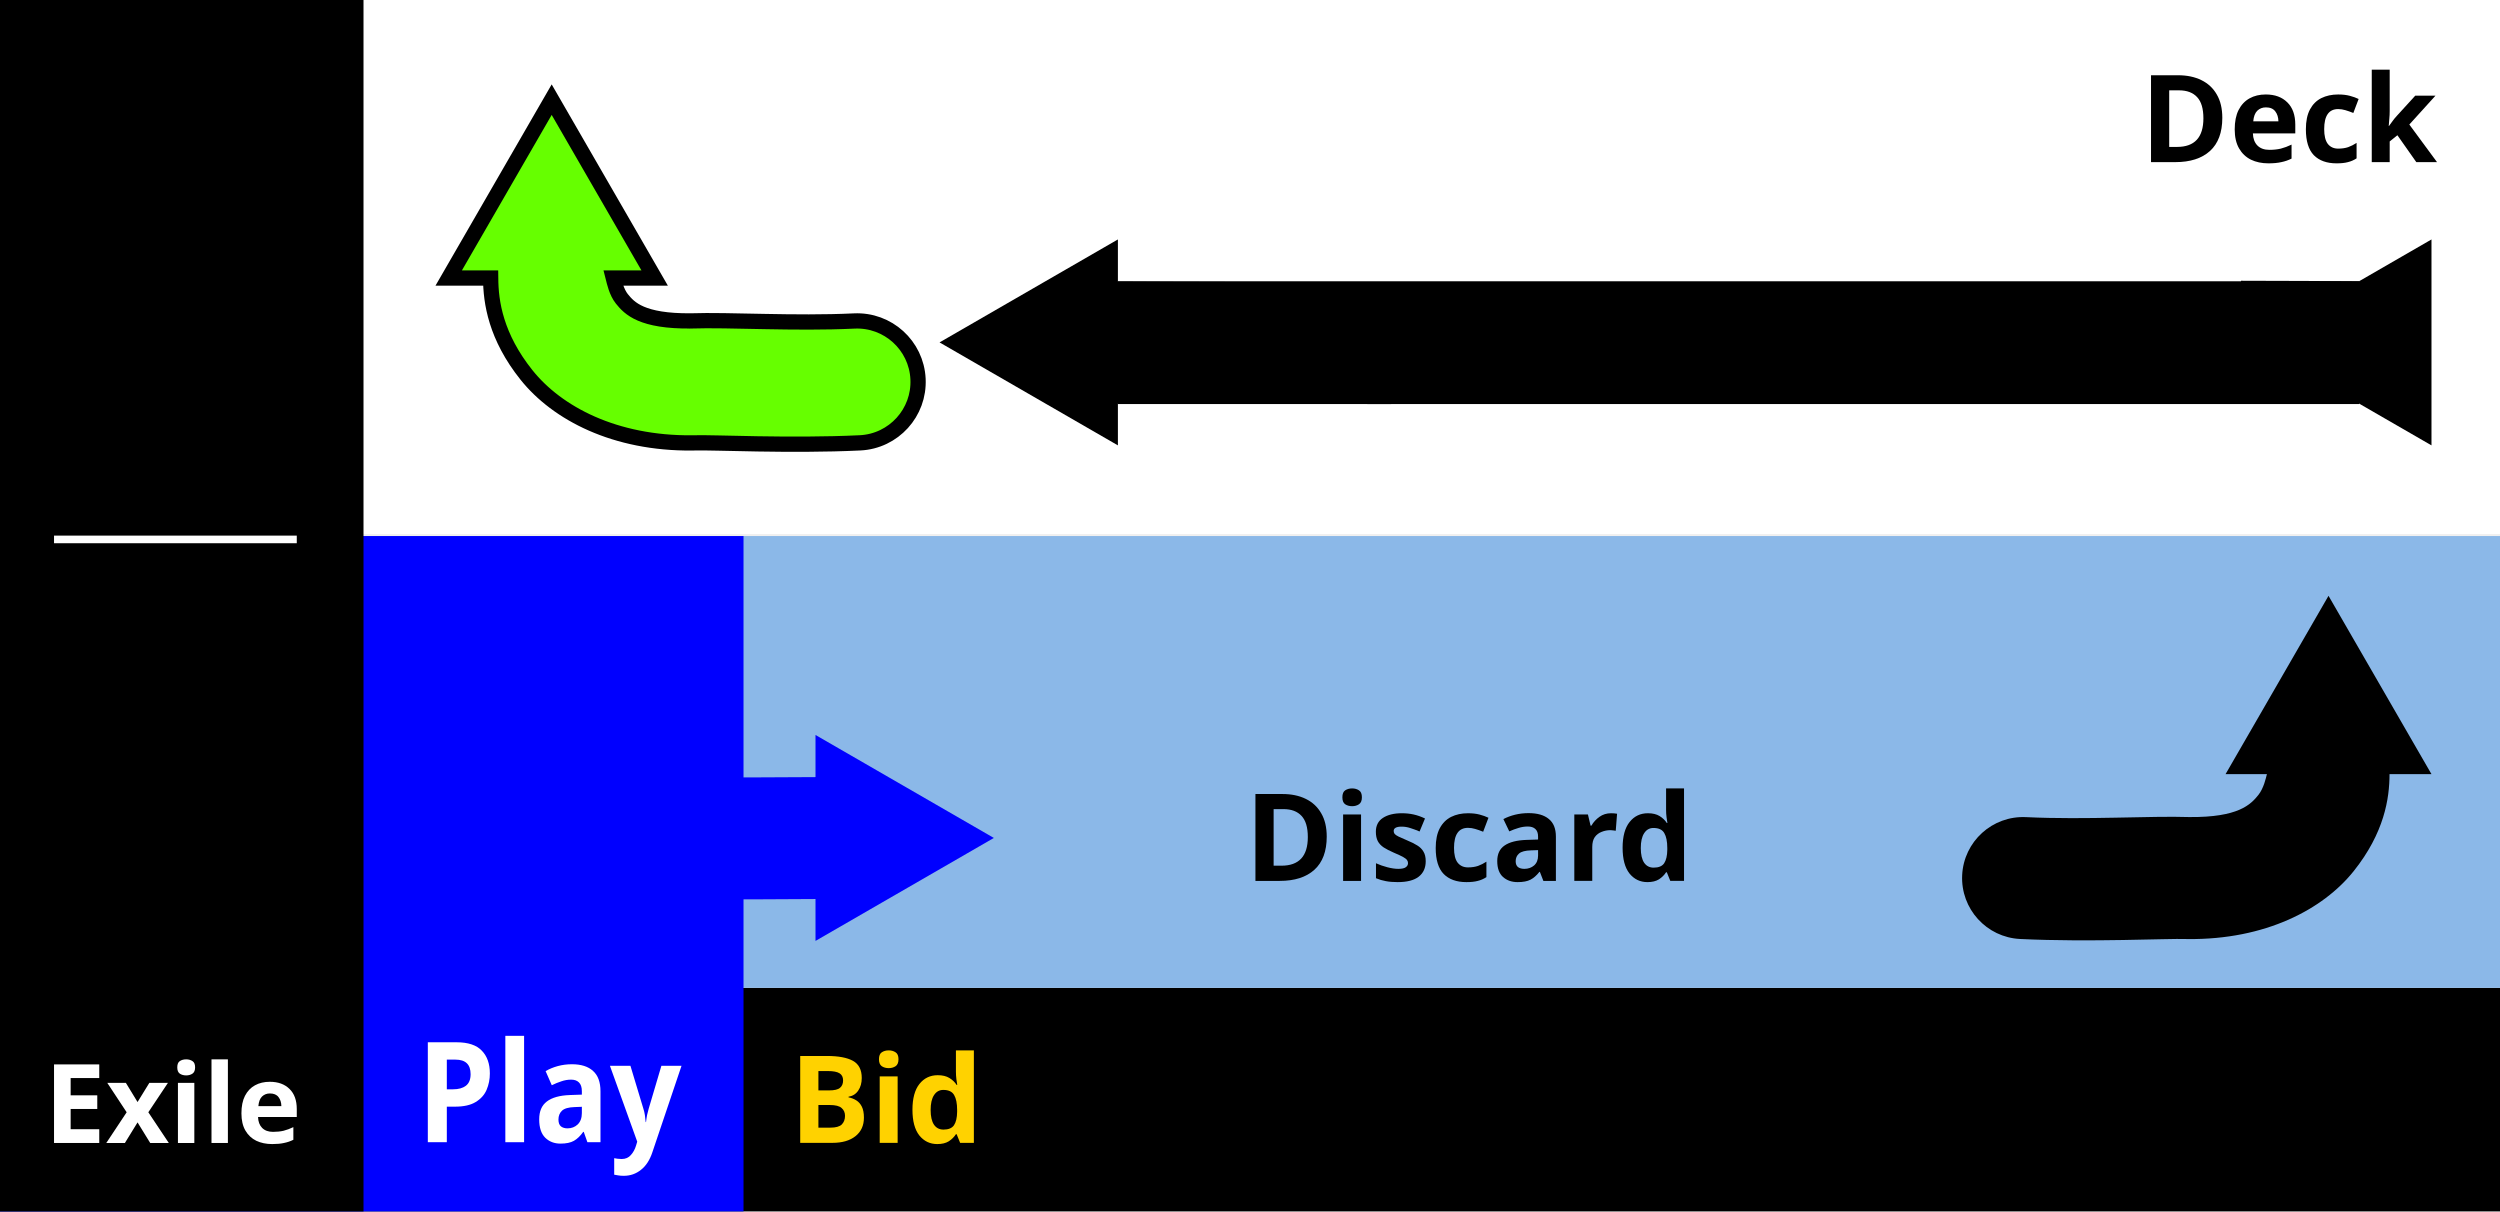
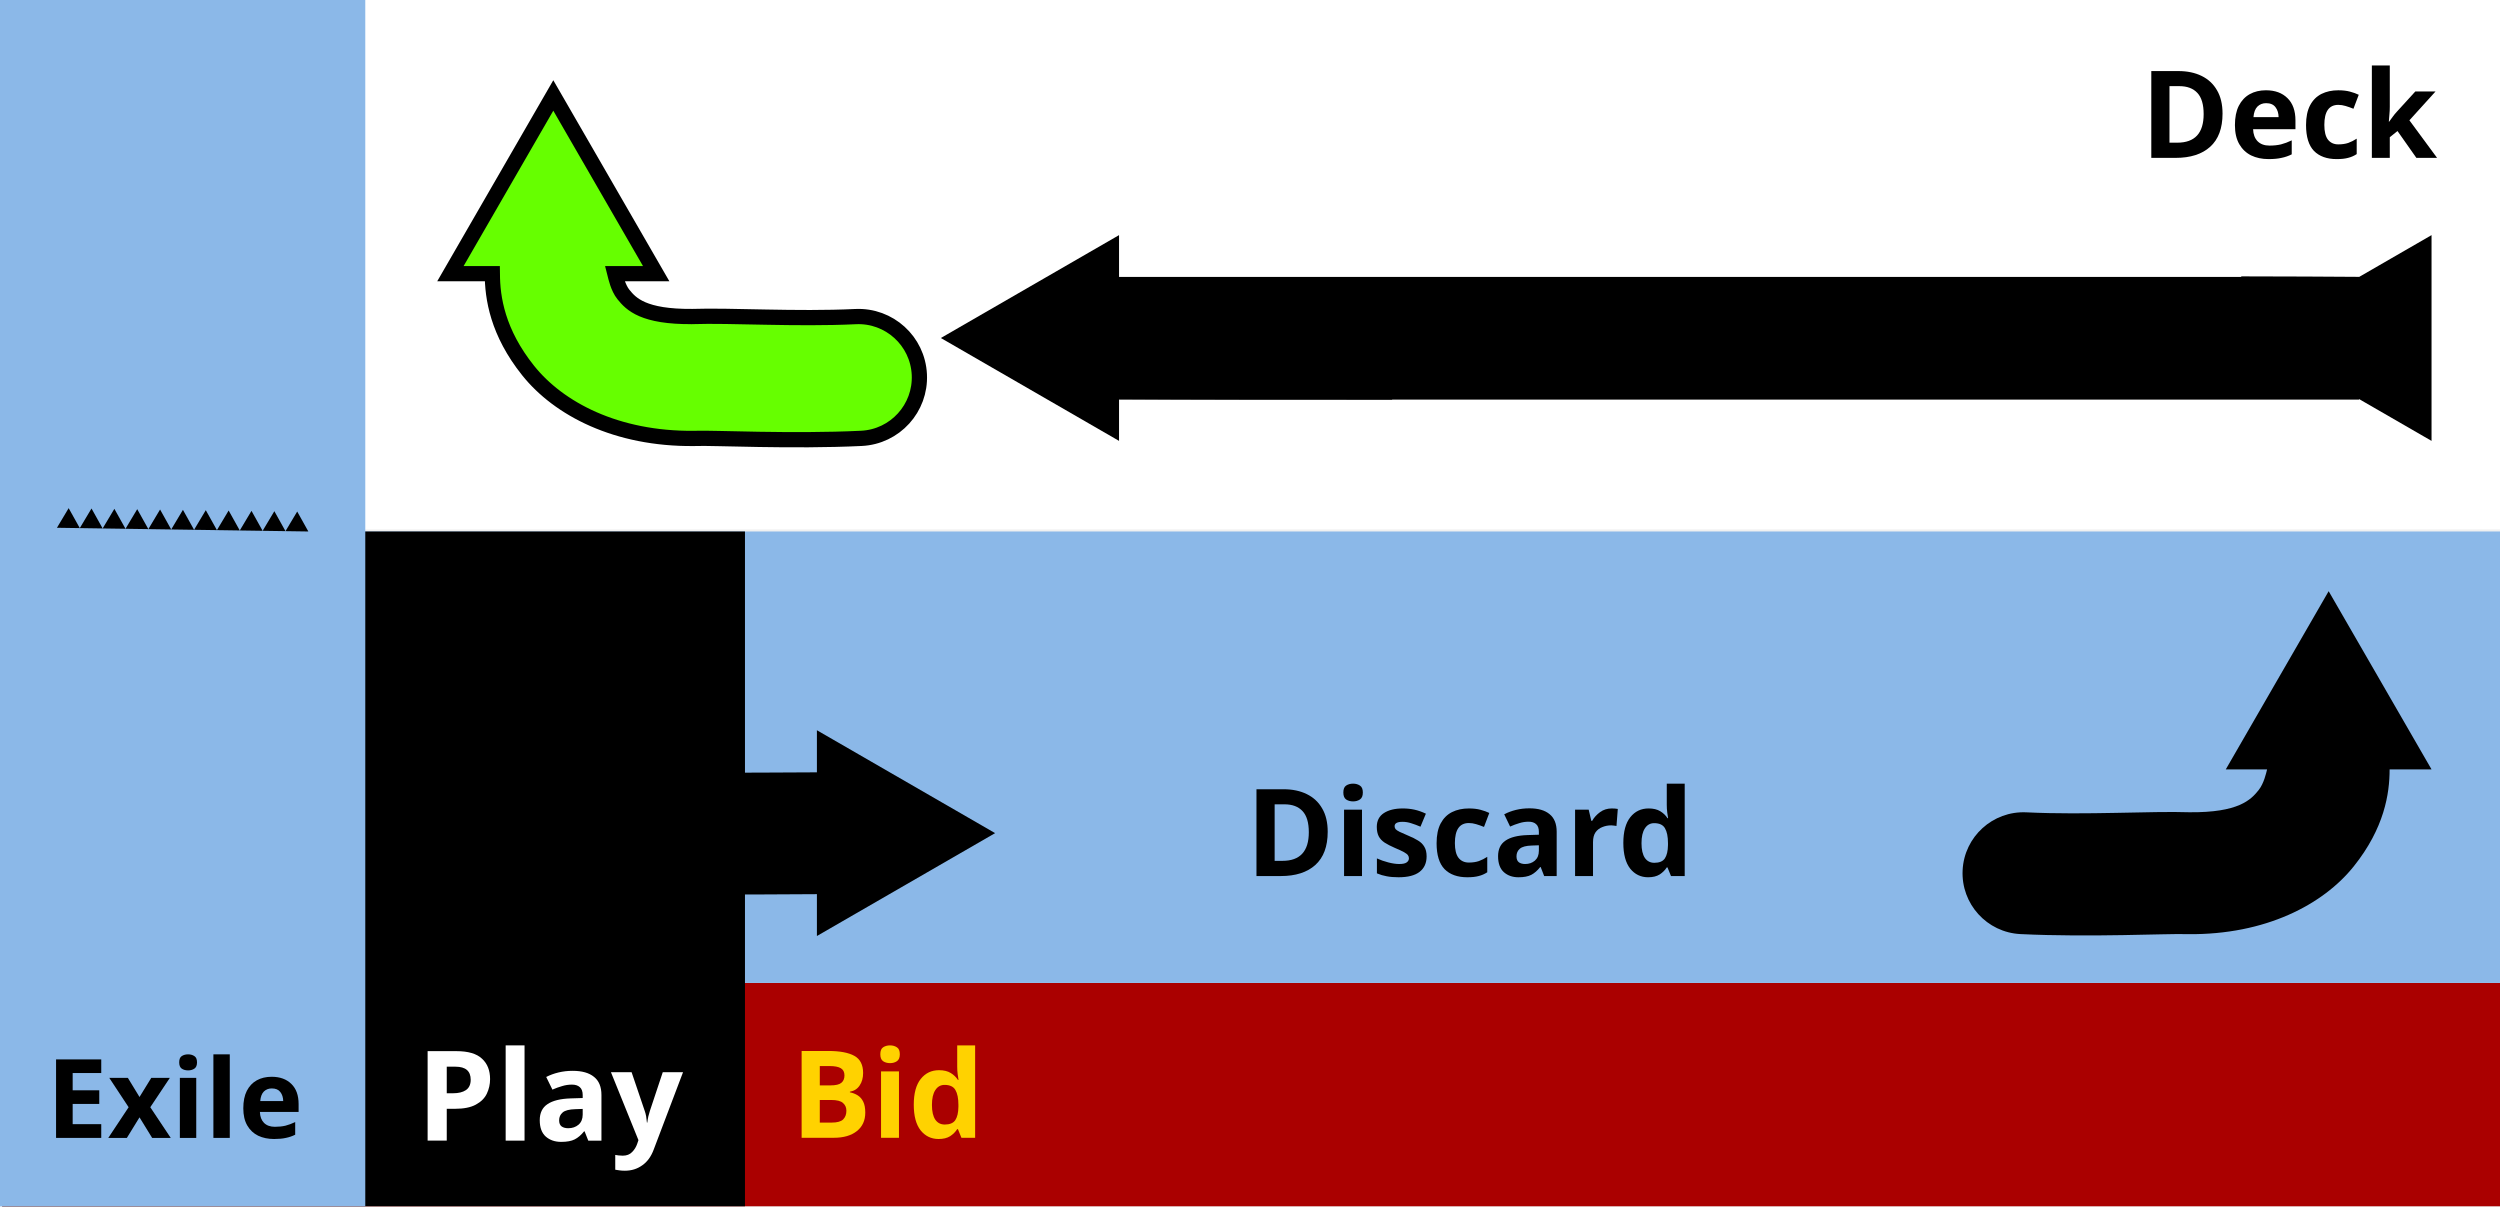
- <svg xmlns="http://www.w3.org/2000/svg" width="1639.264" height="794.324" viewBox="0 0 1639.264 794.323" id="svg2" version="1.1" xml:space="preserve">
+ <svg xmlns="http://www.w3.org/2000/svg" width="1640.626" height="791.62" viewBox="0 0 1640.626 791.62" id="svg2" version="1.1" xml:space="preserve">
  <defs id="defs4" />
-   <g id="layer1" transform="translate(642.4231,-987.4856)">
+   <g id="layer1" transform="translate(643.7849,-990.1887)">
    <g id="g4158" transform="matrix(2,0,0,2,-1800,-1412.362)">
-       <rect transform="rotate(90)" y="-1398.42" x="1523.8" height="819.632" width="73.285" id="rect4183-8-5-9-3-6-3-7-5-6-1-7-1-1-3-9-7-2-5-7-2-6-1-2-2" style="fill:#000000;fill-opacity:1;stroke:none;stroke-width:7.158;stroke-linecap:round;stroke-linejoin:round;stroke-miterlimit:4;stroke-dasharray:none;stroke-opacity:1" ry="0" />
+       <rect transform="rotate(90)" y="-1398.42" x="1523.8" height="819.632" width="73.285" id="rect4183-8-5-9-3-6-3-7-5-6-1-7-1-1-3-9-7-2-5-7-2-6-1-2-2" style="fill:#aa0000;fill-opacity:1;stroke:none;stroke-width:7.158;stroke-linecap:round;stroke-linejoin:round;stroke-miterlimit:4;stroke-dasharray:none;stroke-opacity:1" ry="0" />
      <rect transform="rotate(90)" y="-1398.42" x="1375.669" height="819.632" width="148.131" id="rect4183-8-5-9-3-6-3-7-5-6-1-7-1-1-3-9-7-2-5-7-2-6-1-2-28-6" style="fill:#8bb8e8;fill-opacity:1;stroke:none;stroke-width:7.158;stroke-linecap:round;stroke-linejoin:round;stroke-miterlimit:4;stroke-dasharray:none;stroke-opacity:1" ry="0" />
-       <rect transform="rotate(90)" y="-822.551" x="1375.669" height="243.763" width="221.417" id="rect4183-8-5-9-3-6-3-7-5-6-1-7-1-1-3-9-7-2-5-7-2-6-1-2-28-9" style="fill:#0000ff;fill-opacity:1;stroke:none;stroke-width:5.37;stroke-linecap:round;stroke-linejoin:miter;stroke-miterlimit:4;stroke-dasharray:none;stroke-opacity:1" ry="0" />
+       <rect transform="rotate(90)" y="-822.551" x="1375.669" height="243.763" width="221.417" id="rect4183-8-5-9-3-6-3-7-5-6-1-7-1-1-3-9-7-2-5-7-2-6-1-2-28-9" style="fill:#000000;fill-opacity:1;stroke:none;stroke-width:5.37;stroke-linecap:round;stroke-linejoin:miter;stroke-miterlimit:4;stroke-dasharray:none;stroke-opacity:1" ry="0" />
      <g id="g4546" transform="matrix(1.79048,0,0,1.112238,987.1999,-333.313)" style="fill:#b3b3b3" />
      <g id="g4546-2" transform="matrix(1.79048,0,0,1.112238,1002.289,-238.3101)" style="fill:#b3b3b3" />
      <g id="g4546-6" transform="matrix(1.79048,0,0,1.112238,860.8159,-50.08474)" style="fill:#b3b3b3" />
      <g aria-label="SHIP" transform="matrix(0,0.3733333,-0.3733333,0,1081.122,1034.918)" id="text2762" style="font-weight:bold;font-size:85.77px;line-height:1.25;-inkscape-font-specification:'sans-serif, Bold';fill:#ffffff;stroke-width:1.339" />
      <g id="g4546-60" transform="matrix(1.79048,0,0,1.112238,1002.289,70.54103)" style="fill:#b3b3b3" />
      <g aria-label="SHIP" transform="matrix(0,0.3733333,-0.3733333,0,1222.595,1155.544)" id="text2762-8" style="font-weight:bold;font-size:85.77px;line-height:1.25;-inkscape-font-specification:'sans-serif, Bold';fill:#ffffff;stroke-width:1.339" />
-       <rect transform="rotate(90)" y="-1398.42" x="1199.924" height="819.632" width="175.064" id="rect4183-8-5-9-3-6-3-7-5-6-1-7-1-1-3-9-7-2-5-7-2-6-1-2-28" style="fill:#ffffff;fill-opacity:1;stroke:none;stroke-width:7.119;stroke-linecap:round;stroke-linejoin:round;stroke-miterlimit:4;stroke-dasharray:none;stroke-opacity:1" ry="0" />
+       <rect transform="rotate(90)" y="-1398.42" x="1201.276" height="820.312" width="173.713" id="rect4183-8-5-9-3-6-3-7-5-6-1-7-1-1-3-9-7-2-5-7-2-6-1-2-28" style="fill:#ffffff;fill-opacity:1;stroke:none;stroke-width:7.119;stroke-linecap:round;stroke-linejoin:round;stroke-miterlimit:4;stroke-dasharray:none;stroke-opacity:1" ry="0" />
      <g aria-label="Deck " transform="matrix(1.094299,0,0,1.105731,-110.2742,-123.2605)" id="text15701-9" style="font-weight:600;font-size:36.079px;line-height:1.25;font-family:FreeSans;-inkscape-font-specification:'FreeSans, Semi-Bold';stroke-width:0.455">
        <path d="m 1295.489,1231.599 q 0,6.53 -3.716,9.85 -3.68,3.283 -10.355,3.283 h -7.288 v -25.76 h 8.082 q 4.041,0 6.999,1.443 2.995,1.443 4.618,4.257 1.66,2.778 1.66,6.927 z m -5.664,0.144 q 0,-4.293 -1.876,-6.278 -1.876,-2.02 -5.448,-2.02 h -2.922 v 16.777 h 2.345 q 7.901,0 7.901,-8.479 z" id="path13756" />
        <path d="m 1308.514,1224.672 q 4.077,0 6.458,2.345 2.381,2.309 2.381,6.602 v 2.598 h -12.7 q 0.072,2.273 1.335,3.572 1.299,1.299 3.572,1.299 1.912,0 3.464,-0.361 1.551,-0.397 3.211,-1.191 v 4.149 q -1.443,0.722 -3.067,1.046 -1.587,0.361 -3.861,0.361 -2.958,0 -5.231,-1.082 -2.273,-1.119 -3.572,-3.355 -1.299,-2.237 -1.299,-5.628 0,-3.464 1.155,-5.737 1.191,-2.309 3.283,-3.464 2.093,-1.155 4.871,-1.155 z m 0.036,3.824 q -1.551,0 -2.598,1.01 -1.01,1.01 -1.191,3.139 h 7.54 q -0.036,-1.804 -0.938,-2.958 -0.902,-1.191 -2.814,-1.191 z" id="path13758" />
        <path d="m 1329.728,1245.093 q -4.402,0 -6.819,-2.417 -2.381,-2.453 -2.381,-7.685 0,-3.608 1.227,-5.881 1.227,-2.273 3.391,-3.355 2.201,-1.082 5.051,-1.082 2.02,0 3.5,0.397 1.515,0.397 2.634,0.938 l -1.587,4.149 q -1.263,-0.505 -2.381,-0.83 -1.082,-0.325 -2.165,-0.325 -4.185,0 -4.185,5.953 0,2.958 1.082,4.365 1.118,1.407 3.103,1.407 1.696,0 2.994,-0.433 1.299,-0.469 2.526,-1.263 v 4.582 q -1.227,0.794 -2.598,1.119 -1.335,0.361 -3.392,0.361 z" id="path13760" />
        <path d="m 1345.639,1229.579 q 0,1.118 -0.108,2.237 -0.072,1.082 -0.18,2.201 h 0.072 q 0.541,-0.758 1.118,-1.515 0.577,-0.794 1.227,-1.479 l 5.52,-5.989 h 6.061 l -7.829,8.551 8.298,11.148 h -6.206 l -5.664,-7.973 -2.309,1.84 v 6.133 h -5.376 v -27.42 h 5.376 z" id="path13762" />
      </g>
      <path id="path283-2-6" style="color:#000000;fill:#000000;fill-opacity:1;fill-rule:evenodd;stroke-width:1.1;stroke-linecap:round;-inkscape-stroke:none" d="m 1342.198,1395.261 33.759,58.473 h -13.757 v 0.283 -0.283 c 0,7.971 -1.722,19.253 -11.754,31.799 -10.031,12.546 -28.947,22.513 -54.345,22.265 h -0.295 l -0.296,-0.012 c -5.903,-0.232 -31.404,1.098 -54.403,-0.011 a 20,20 0 0 1 -19.016,-20.936 20,20 0 0 1 20.937,-19.016 c 19.616,0.943 40.91,-0.464 53.559,-0.025 -0.033,-3e-4 -0.062,0 -0.095,0 l 0.591,0.013 c -0.158,-0.011 -0.335,-0.011 -0.496,-0.014 16.056,0.14 20.086,-4.082 22.616,-7.246 1.77,-2.214 2.498,-5.648 2.795,-6.817 h -13.558 z" />
      <g aria-label="Discard" transform="matrix(1.094299,0,0,1.105731,-27.98895,-123.2605)" id="text15701-9-8-9" style="font-weight:600;font-size:36.079px;line-height:1.25;font-family:FreeSans;-inkscape-font-specification:'FreeSans, Semi-Bold';stroke-width:0.455">
        <path d="m 951.979,1444.717 q 0,6.53 -3.716,9.85 -3.68,3.283 -10.355,3.283 h -7.288 v -25.76 h 8.082 q 4.041,0 6.999,1.443 2.995,1.443 4.618,4.257 1.66,2.778 1.66,6.927 z m -5.664,0.144 q 0,-4.293 -1.876,-6.278 -1.876,-2.02 -5.448,-2.02 h -2.922 v 16.777 h 2.345 q 7.901,0 7.901,-8.479 z" id="path13741" />
        <path d="m 959.591,1430.43 q 1.191,0 2.057,0.577 0.866,0.541 0.866,2.057 0,1.479 -0.866,2.057 -0.866,0.577 -2.057,0.577 -1.227,0 -2.093,-0.577 -0.83,-0.577 -0.83,-2.057 0,-1.515 0.83,-2.057 0.866,-0.577 2.093,-0.577 z m 2.67,7.721 v 19.699 h -5.376 v -19.699 z" id="path13743" />
        <path d="m 981.636,1452.005 q 0,2.994 -2.129,4.618 -2.093,1.587 -6.278,1.587 -2.057,0 -3.536,-0.289 -1.479,-0.253 -2.958,-0.866 v -4.438 q 1.587,0.722 3.428,1.191 1.84,0.469 3.247,0.469 1.587,0 2.237,-0.469 0.685,-0.469 0.685,-1.227 0,-0.505 -0.289,-0.902 -0.253,-0.397 -1.155,-0.902 -0.902,-0.505 -2.814,-1.299 -1.84,-0.794 -3.031,-1.551 -1.191,-0.794 -1.768,-1.876 -0.577,-1.118 -0.577,-2.778 0,-2.742 2.129,-4.113 2.129,-1.371 5.664,-1.371 1.84,0 3.5,0.361 1.66,0.361 3.428,1.191 l -1.624,3.861 q -1.443,-0.613 -2.742,-1.01 -1.299,-0.433 -2.634,-0.433 -2.381,0 -2.381,1.299 0,0.469 0.289,0.866 0.325,0.361 1.191,0.794 0.902,0.433 2.634,1.155 1.696,0.685 2.922,1.443 1.227,0.722 1.876,1.84 0.685,1.082 0.685,2.85 z" id="path13745" />
        <path d="m 993.83,1458.211 q -4.402,0 -6.819,-2.417 -2.381,-2.453 -2.381,-7.685 0,-3.608 1.227,-5.881 1.227,-2.273 3.391,-3.355 2.201,-1.082 5.051,-1.082 2.02,0 3.5,0.397 1.515,0.397 2.634,0.938 l -1.587,4.149 q -1.263,-0.505 -2.381,-0.83 -1.082,-0.325 -2.165,-0.325 -4.185,0 -4.185,5.953 0,2.958 1.082,4.365 1.118,1.407 3.103,1.407 1.696,0 2.995,-0.433 1.299,-0.469 2.526,-1.263 v 4.582 q -1.227,0.794 -2.598,1.119 -1.335,0.361 -3.391,0.361 z" id="path13747" />
        <path d="m 1012.447,1437.754 q 3.969,0 6.061,1.732 2.129,1.696 2.129,5.231 v 13.133 h -3.752 l -1.046,-2.67 h -0.144 q -1.263,1.587 -2.67,2.309 -1.407,0.722 -3.861,0.722 -2.634,0 -4.366,-1.515 -1.732,-1.551 -1.732,-4.726 0,-3.139 2.201,-4.618 2.201,-1.515 6.602,-1.66 l 3.428,-0.108 v -0.866 q 0,-1.551 -0.83,-2.273 -0.794,-0.722 -2.237,-0.722 -1.443,0 -2.814,0.433 -1.371,0.397 -2.742,1.01 l -1.768,-3.644 q 1.587,-0.83 3.5,-1.299 1.948,-0.469 4.041,-0.469 z m 0.758,11.04 q -2.598,0.072 -3.608,0.938 -1.01,0.866 -1.01,2.273 0,1.227 0.722,1.768 0.722,0.505 1.876,0.505 1.732,0 2.922,-1.01 1.191,-1.046 1.191,-2.922 v -1.623 z" id="path13749" />
        <path d="m 1037.161,1437.79 q 0.397,0 0.938,0.036 0.541,0.036 0.866,0.108 l -0.397,5.051 q -0.253,-0.072 -0.758,-0.108 -0.469,-0.072 -0.83,-0.072 -1.371,0 -2.634,0.505 -1.263,0.469 -2.057,1.551 -0.758,1.082 -0.758,2.958 v 10.03 h -5.376 v -19.699 h 4.077 l 0.794,3.319 h 0.253 q 0.866,-1.515 2.381,-2.598 1.515,-1.082 3.5,-1.082 z" id="path13751" />
        <path d="m 1048.057,1458.211 q -3.283,0 -5.376,-2.562 -2.057,-2.598 -2.057,-7.613 0,-5.051 2.093,-7.649 2.093,-2.598 5.484,-2.598 2.129,0 3.5,0.83 1.371,0.83 2.165,2.057 h 0.18 q -0.108,-0.577 -0.253,-1.66 -0.144,-1.118 -0.144,-2.273 v -6.314 h 5.376 v 27.42 h -4.113 l -1.046,-2.562 h -0.216 q -0.794,1.227 -2.129,2.092 -1.335,0.83 -3.464,0.83 z m 1.876,-4.293 q 2.237,0 3.139,-1.299 0.902,-1.335 0.938,-3.969 v -0.577 q 0,-2.886 -0.902,-4.402 -0.866,-1.515 -3.247,-1.515 -1.768,0 -2.778,1.551 -1.01,1.515 -1.01,4.402 0,2.886 1.01,4.366 1.01,1.443 2.85,1.443 z" id="path13753" />
      </g>
      <path id="path283-2" style="color:#000000;fill:#66ff00;fill-opacity:1;fill-rule:evenodd;stroke:#000000;stroke-width:5;stroke-linecap:round;stroke-dasharray:none" d="m 759.659,1232.598 -33.759,58.473 h 13.757 l 0.004,0.283 -0.002,-0.283 c 0,7.971 1.722,19.253 11.754,31.799 10.032,12.546 28.947,22.513 54.345,22.265 h 0.295 l 0.296,-0.012 c 5.903,-0.233 31.404,1.098 54.403,-0.011 a 20,20 0 0 0 19.016,-20.937 20,20 0 0 0 -20.937,-19.015 c -19.616,0.943 -40.91,-0.465 -53.559,-0.025 0.033,-4e-4 0.062,0 0.095,9e-4 l -0.591,0.013 c 0.158,-0.011 0.335,-0.011 0.496,-0.014 -16.056,0.14 -20.086,-4.081 -22.616,-7.246 -1.77,-2.214 -2.498,-5.648 -2.795,-6.817 h 13.558 z" />
      <path id="path4788-2-6-6" style="fill:#000000;fill-opacity:1;stroke:none;stroke-width:11.364;stroke-dasharray:none;stroke-dashoffset:0;stroke-opacity:0.511" d="m 945.294,1345.942 -58.472,-33.759 58.472,-33.759 v 13.809 c 22.141,0.154 54.222,0.182 89.603,0.168 v 39.991 c -35.5,0.012 -67.239,-0.026 -89.603,-0.184 z" />
-       <path id="path4788-2-6-6-6" style="fill:#0000ff;fill-opacity:1;stroke:none;stroke-width:11.364;stroke-dasharray:none;stroke-dashoffset:0;stroke-opacity:0.511" d="m 846.155,1508.406 58.472,-33.759 -58.472,-33.759 v 13.809 c -22.141,0.154 -54.222,0.182 -89.603,0.168 v 39.991 c 35.501,0.012 67.239,-0.026 89.603,-0.185 z" />
+       <path id="path4788-2-6-6-6" style="fill:#000000;fill-opacity:1;stroke:none;stroke-width:11.364;stroke-dasharray:none;stroke-dashoffset:0;stroke-opacity:0.511" d="m 846.155,1508.406 58.472,-33.759 -58.472,-33.759 v 13.809 c -22.141,0.154 -54.222,0.182 -89.603,0.168 v 39.991 c 35.501,0.012 67.239,-0.026 89.603,-0.185 z" />
      <path id="path4788-2-6-7" style="fill:#000000;fill-opacity:1;stroke:none;stroke-width:11.364;stroke-dasharray:none;stroke-dashoffset:0;stroke-opacity:0.511" d="m 1375.957,1345.942 -23.935,-13.818 c -9.999,-0.086 -23.119,-0.136 -38.507,-0.162 v -39.99 c 15.37,0.027 28.488,0.082 38.684,0.169 l 23.758,-13.716 z" />
      <rect style="fill:#000000;stroke-width:6.672;stroke-linecap:round;stroke-opacity:0.153" id="rect630" width="406.905" height="40.252" x="945.294" y="-1332.393" transform="scale(1,-1)" />
      <g aria-label="Bid" transform="matrix(0.4974084,0,0,0.5026051,1155.274,1104.125)" id="text15701-9-8" style="font-weight:600;font-size:79.374px;line-height:1.25;font-family:FreeSans;-inkscape-font-specification:'FreeSans, Semi-Bold';fill:#ffd200;stroke-width:1">
        <path d="m -613.916,879.423 q 11.35,0 17.145,3.175 5.794,3.175 5.794,11.192 0,4.842 -2.302,8.175 -2.222,3.334 -6.429,4.048 v 0.397 q 2.857,0.556 5.159,1.984 2.302,1.429 3.651,4.127 1.349,2.699 1.349,7.144 0,7.699 -5.556,12.065 -5.556,4.366 -15.24,4.366 h -21.193 v -56.673 z m 1.349,22.463 q 5.239,0 7.223,-1.667 2.064,-1.667 2.064,-4.842 0,-3.254 -2.381,-4.683 -2.381,-1.429 -7.541,-1.429 h -6.35 v 12.62 z m -6.985,9.525 v 14.764 h 7.858 q 5.397,0 7.541,-2.064 2.143,-2.143 2.143,-5.636 0,-3.175 -2.222,-5.08 -2.143,-1.984 -7.858,-1.984 z" id="path13094" />
        <path d="m -573.197,875.772 q 2.619,0 4.524,1.27 1.905,1.191 1.905,4.524 0,3.254 -1.905,4.524 -1.905,1.27 -4.524,1.27 -2.699,0 -4.604,-1.27 -1.826,-1.27 -1.826,-4.524 0,-3.334 1.826,-4.524 1.905,-1.27 4.604,-1.27 z m 5.874,16.986 v 43.338 h -11.827 v -43.338 z" id="path13096" />
        <path d="m -541.21,936.89 q -7.223,0 -11.827,-5.636 -4.524,-5.715 -4.524,-16.748 0,-11.112 4.604,-16.827 4.604,-5.715 12.065,-5.715 4.683,0 7.699,1.826 3.016,1.826 4.762,4.524 h 0.397 q -0.238,-1.27 -0.556,-3.651 -0.318,-2.461 -0.318,-5.001 v -13.89 h 11.827 v 60.324 h -9.049 l -2.302,-5.636 h -0.476 q -1.746,2.699 -4.683,4.604 -2.937,1.826 -7.62,1.826 z m 4.127,-9.445 q 4.921,0 6.906,-2.857 1.984,-2.937 2.064,-8.731 v -1.27 q 0,-6.35 -1.984,-9.684 -1.905,-3.334 -7.144,-3.334 -3.889,0 -6.112,3.413 -2.222,3.334 -2.222,9.684 0,6.35 2.222,9.604 2.222,3.175 6.271,3.175 z" id="path13098" />
      </g>
-       <rect transform="rotate(90)" y="-695.269" x="1202.621" height="113.783" width="391.767" id="rect4183-8-5-9-3-6-3-7-5-6-1-7-1-1-3-9-7-2-5-7-2-6-1-2-28-9-3-7" style="fill:#000000;fill-opacity:1;stroke:#000000;stroke-width:5.394;stroke-linecap:round;stroke-linejoin:miter;stroke-miterlimit:4;stroke-dasharray:none;stroke-opacity:1" ry="0" />
-       <g aria-label="Play" transform="matrix(0.5198119,0,0,0.5781817,1047.33,662.0359)" id="text15701-9-5" style="font-weight:600;font-size:79.374px;line-height:1.25;font-family:FreeSans;-inkscape-font-specification:'FreeSans, Semi-Bold';fill:#ffffff;stroke:none;stroke-width:0.912">
-         <path d="m -613.439,1521.32 q 10.954,0 15.954,4.762 5.08,4.683 5.08,12.938 0,4.921 -2.064,9.287 -2.064,4.286 -6.906,6.905 -4.762,2.619 -13.017,2.619 h -5.159 v 20.161 h -11.985 v -56.673 z m -0.635,9.842 h -5.477 v 16.827 h 3.969 q 5.08,0 8.017,-1.984 3.016,-2.064 3.016,-6.588 0,-8.255 -9.525,-8.255 z" id="path13110" style="fill:#ffffff;stroke:none;stroke-width:0.912" />
-         <path d="m -570.815,1577.993 h -11.827 v -60.324 h 11.827 z" id="path13112" style="fill:#ffffff;stroke:none;stroke-width:0.912" />
-         <path d="m -540.653,1533.782 q 8.731,0 13.335,3.81 4.683,3.731 4.683,11.509 v 28.892 h -8.255 l -2.302,-5.874 h -0.318 q -2.778,3.492 -5.874,5.08 -3.096,1.587 -8.493,1.587 -5.794,0 -9.604,-3.334 -3.81,-3.413 -3.81,-10.398 0,-6.905 4.842,-10.16 4.842,-3.334 14.525,-3.651 l 7.541,-0.238 v -1.905 q 0,-3.413 -1.826,-5 -1.746,-1.587 -4.921,-1.587 -3.175,0 -6.191,0.953 -3.016,0.873 -6.032,2.222 l -3.889,-8.017 q 3.492,-1.826 7.699,-2.857 4.286,-1.032 8.89,-1.032 z m 1.667,24.288 q -5.715,0.159 -7.937,2.064 -2.222,1.905 -2.222,5 0,2.699 1.587,3.889 1.587,1.111 4.127,1.111 3.81,0 6.429,-2.223 2.619,-2.302 2.619,-6.429 v -3.572 z" id="path13114" style="fill:#ffffff;stroke:none;stroke-width:0.912" />
-         <path d="m -516.682,1534.655 h 12.938 l 8.175,24.368 q 0.635,1.746 0.952,3.651 0.317,1.826 0.476,3.889 h 0.238 q 0.238,-2.064 0.635,-3.889 0.476,-1.905 1.032,-3.651 l 8.017,-24.368 h 12.7 l -18.335,48.894 q -2.461,6.747 -7.223,10.081 -4.683,3.413 -10.874,3.413 -1.984,0 -3.492,-0.238 -1.429,-0.159 -2.54,-0.397 v -9.366 q 0.873,0.159 2.064,0.318 1.27,0.159 2.619,0.159 3.731,0 5.874,-2.302 2.222,-2.223 3.254,-5.397 l 0.714,-2.143 z" id="path13116" style="fill:#ffffff;stroke:none;stroke-width:0.912" />
+       <rect transform="rotate(90)" y="-697.966" x="1201.275" height="119.859" width="395.81" id="rect4183-8-5-9-3-6-3-7-5-6-1-7-1-1-3-9-7-2-5-7-2-6-1-2-28-9-3-7" style="fill:#8bb8e8;fill-opacity:1;stroke:none;stroke-width:5.394;stroke-linecap:round;stroke-linejoin:miter;stroke-miterlimit:4;stroke-dasharray:none;stroke-opacity:1" ry="0" />
+       <g aria-label="Play" transform="matrix(0.5237387,0,0,0.5181107,1049.181,757.9718)" id="text15701-9-5" style="font-weight:600;font-size:79.374px;line-height:1.25;font-family:FreeSans;-inkscape-font-specification:'FreeSans, Semi-Bold';fill:#ffffff;stroke:none;stroke-width:0.96">
+         <path d="m -613.439,1521.32 q 10.954,0 15.954,4.762 5.08,4.683 5.08,12.938 0,4.921 -2.064,9.287 -2.064,4.286 -6.906,6.905 -4.762,2.619 -13.017,2.619 h -5.159 v 20.161 h -11.985 v -56.673 z m -0.635,9.842 h -5.477 v 16.827 h 3.969 q 5.08,0 8.017,-1.984 3.016,-2.064 3.016,-6.588 0,-8.255 -9.525,-8.255 z" id="path13110" style="fill:#ffffff;stroke:none;stroke-width:0.96" />
+         <path d="m -570.815,1577.993 h -11.827 v -60.324 h 11.827 z" id="path13112" style="fill:#ffffff;stroke:none;stroke-width:0.96" />
+         <path d="m -540.653,1533.782 q 8.731,0 13.335,3.81 4.683,3.731 4.683,11.509 v 28.892 h -8.255 l -2.302,-5.874 h -0.318 q -2.778,3.492 -5.874,5.08 -3.096,1.587 -8.493,1.587 -5.794,0 -9.604,-3.334 -3.81,-3.413 -3.81,-10.398 0,-6.905 4.842,-10.16 4.842,-3.334 14.525,-3.651 l 7.541,-0.238 v -1.905 q 0,-3.413 -1.826,-5 -1.746,-1.587 -4.921,-1.587 -3.175,0 -6.191,0.953 -3.016,0.873 -6.032,2.222 l -3.889,-8.017 q 3.492,-1.826 7.699,-2.857 4.286,-1.032 8.89,-1.032 z m 1.667,24.288 q -5.715,0.159 -7.937,2.064 -2.222,1.905 -2.222,5 0,2.699 1.587,3.889 1.587,1.111 4.127,1.111 3.81,0 6.429,-2.223 2.619,-2.302 2.619,-6.429 v -3.572 z" id="path13114" style="fill:#ffffff;stroke:none;stroke-width:0.96" />
+         <path d="m -516.682,1534.655 h 12.938 l 8.175,24.368 q 0.635,1.746 0.952,3.651 0.317,1.826 0.476,3.889 h 0.238 q 0.238,-2.064 0.635,-3.889 0.476,-1.905 1.032,-3.651 l 8.017,-24.368 h 12.7 l -18.335,48.894 q -2.461,6.747 -7.223,10.081 -4.683,3.413 -10.874,3.413 -1.984,0 -3.492,-0.238 -1.429,-0.159 -2.54,-0.397 v -9.366 q 0.873,0.159 2.064,0.318 1.27,0.159 2.619,0.159 3.731,0 5.874,-2.302 2.222,-2.223 3.254,-5.397 l 0.714,-2.143 z" id="path13116" style="fill:#ffffff;stroke:none;stroke-width:0.96" />
      </g>
-       <g aria-label="Play" transform="matrix(0.4974084,0,0,0.5026051,870.2394,983.8476)" id="text15701-9-5-5-1-4" style="font-weight:600;font-size:79.374px;line-height:1.25;font-family:FreeSans;-inkscape-font-specification:'FreeSans, Semi-Bold';fill:#ffffff;fill-opacity:1;stroke-width:1">
-         <g aria-label="Exile" transform="scale(1.00521,0.9948168)" id="text2388-9" style="font-weight:bold;font-size:72.152px;font-family:'Atkinson Hyperlegible Next';-inkscape-font-specification:'Atkinson Hyperlegible Next Bold';fill:#ffffff;fill-opacity:1;stroke-width:4.153">
-           <path d="m -517.818,1181.605 h -29.655 v -51.517 h 29.655 v 8.947 h -18.76 v 11.328 h 17.461 v 8.947 h -17.461 v 13.276 h 18.76 z" style="font-family:'Noto Sans';-inkscape-font-specification:'Noto Sans, Bold';fill:#ffffff;fill-opacity:1" id="path5703" />
-           <path d="m -499.853,1161.474 -12.699,-19.265 h 12.194 l 7.648,12.555 7.72,-12.555 h 12.194 l -12.843,19.265 13.42,20.131 h -12.194 l -8.298,-13.492 -8.298,13.492 h -12.194 z" style="font-family:'Noto Sans';-inkscape-font-specification:'Noto Sans, Bold';fill:#ffffff;fill-opacity:1" id="path5705" />
-           <path d="m -460.818,1126.769 q 2.381,0 4.113,1.154 1.732,1.082 1.732,4.113 0,2.958 -1.732,4.113 -1.732,1.154 -4.113,1.154 -2.453,0 -4.185,-1.154 -1.659,-1.155 -1.659,-4.113 0,-3.03 1.659,-4.113 1.732,-1.154 4.185,-1.154 z m 5.339,15.441 v 39.395 h -10.751 v -39.395 z" style="font-family:'Noto Sans';-inkscape-font-specification:'Noto Sans, Bold';fill:#ffffff;fill-opacity:1" id="path5707" />
-           <path d="m -433.472,1181.605 h -10.751 v -54.836 h 10.751 z" style="font-family:'Noto Sans';-inkscape-font-specification:'Noto Sans, Bold';fill:#ffffff;fill-opacity:1" id="path5709" />
-           <path d="m -405.982,1141.488 q 8.153,0 12.915,4.69 4.762,4.618 4.762,13.204 v 5.195 h -25.398 q 0.144,4.546 2.67,7.143 2.597,2.598 7.143,2.598 3.824,0 6.927,-0.722 3.103,-0.794 6.422,-2.381 v 8.297 q -2.886,1.443 -6.133,2.092 -3.175,0.722 -7.72,0.722 -5.916,0 -10.462,-2.164 -4.546,-2.237 -7.143,-6.71 -2.597,-4.473 -2.597,-11.256 0,-6.927 2.309,-11.472 2.381,-4.618 6.566,-6.927 4.185,-2.309 9.741,-2.309 z m 0.072,7.648 q -3.103,0 -5.195,2.02 -2.02,2.02 -2.381,6.277 h 15.08 q -0.072,-3.608 -1.876,-5.917 -1.804,-2.381 -5.628,-2.381 z" style="font-family:'Noto Sans';-inkscape-font-specification:'Noto Sans, Bold';fill:#ffffff;fill-opacity:1" id="path5711" />
+       <g aria-label="Play" transform="matrix(0.4974084,0,0,0.5026051,870.2394,983.8476)" id="text15701-9-5-5-1-4" style="font-weight:600;font-size:79.374px;line-height:1.25;font-family:FreeSans;-inkscape-font-specification:'FreeSans, Semi-Bold';fill:#000000;fill-opacity:1;stroke-width:1">
+         <g aria-label="Exile" transform="scale(1.00521,0.9948168)" id="text2388-9" style="font-weight:bold;font-size:72.152px;font-family:'Atkinson Hyperlegible Next';-inkscape-font-specification:'Atkinson Hyperlegible Next Bold';fill:#000000;fill-opacity:1;stroke-width:4.153">
+           <path d="m -517.818,1181.605 h -29.655 v -51.517 h 29.655 v 8.947 h -18.76 v 11.328 h 17.461 v 8.947 h -17.461 v 13.276 h 18.76 z" style="font-family:'Noto Sans';-inkscape-font-specification:'Noto Sans, Bold';fill:#000000;fill-opacity:1" id="path5703" />
+           <path d="m -499.853,1161.474 -12.699,-19.265 h 12.194 l 7.648,12.555 7.72,-12.555 h 12.194 l -12.843,19.265 13.42,20.131 h -12.194 l -8.298,-13.492 -8.298,13.492 h -12.194 z" style="font-family:'Noto Sans';-inkscape-font-specification:'Noto Sans, Bold';fill:#000000;fill-opacity:1" id="path5705" />
+           <path d="m -460.818,1126.769 q 2.381,0 4.113,1.154 1.732,1.082 1.732,4.113 0,2.958 -1.732,4.113 -1.732,1.154 -4.113,1.154 -2.453,0 -4.185,-1.154 -1.659,-1.155 -1.659,-4.113 0,-3.03 1.659,-4.113 1.732,-1.154 4.185,-1.154 z m 5.339,15.441 v 39.395 h -10.751 v -39.395 z" style="font-family:'Noto Sans';-inkscape-font-specification:'Noto Sans, Bold';fill:#000000;fill-opacity:1" id="path5707" />
+           <path d="m -433.472,1181.605 h -10.751 v -54.836 h 10.751 z" style="font-family:'Noto Sans';-inkscape-font-specification:'Noto Sans, Bold';fill:#000000;fill-opacity:1" id="path5709" />
+           <path d="m -405.982,1141.488 q 8.153,0 12.915,4.69 4.762,4.618 4.762,13.204 v 5.195 h -25.398 q 0.144,4.546 2.67,7.143 2.597,2.598 7.143,2.598 3.824,0 6.927,-0.722 3.103,-0.794 6.422,-2.381 v 8.297 q -2.886,1.443 -6.133,2.092 -3.175,0.722 -7.72,0.722 -5.916,0 -10.462,-2.164 -4.546,-2.237 -7.143,-6.71 -2.597,-4.473 -2.597,-11.256 0,-6.927 2.309,-11.472 2.381,-4.618 6.566,-6.927 4.185,-2.309 9.741,-2.309 z m 0.072,7.648 q -3.103,0 -5.195,2.02 -2.02,2.02 -2.381,6.277 h 15.08 q -0.072,-3.608 -1.876,-5.917 -1.804,-2.381 -5.628,-2.381 z" style="font-family:'Noto Sans';-inkscape-font-specification:'Noto Sans, Bold';fill:#000000;fill-opacity:1" id="path5711" />
        </g>
      </g>
-       <path style="fill:none;stroke:#ffffff;stroke-width:2.5;stroke-dasharray:none" d="m 596.503,1376.774 h 79.584" id="path2153" />
+       <g id="g1306" transform="matrix(-0.4999455,-0.0073807,0.0073807,-0.4999455,355.4994,2027.119)">
+         <path style="fill:#000000;fill-opacity:1;stroke-width:4.923;stroke-linecap:round;stroke-dasharray:none;stroke-opacity:0" id="path41847-15-7-4-5" d="m 689.605,474.572 -36.922,-63.95 73.843,0 z" transform="matrix(0.2031325,0,0,0.2031325,-760.8441,1228.907)" />
+         <path style="fill:#000000;fill-opacity:1;stroke-width:4.923;stroke-linecap:round;stroke-dasharray:none;stroke-opacity:0" id="path41847-15-7-4-5-3" d="m 689.605,474.572 -36.922,-63.95 73.843,0 z" transform="matrix(0.2031325,0,0,0.2031325,-745.8441,1228.907)" />
+         <path style="fill:#000000;fill-opacity:1;stroke-width:4.923;stroke-linecap:round;stroke-dasharray:none;stroke-opacity:0" id="path41847-15-7-4-5-3-6" d="m 689.605,474.572 -36.922,-63.95 73.843,0 z" transform="matrix(0.2031325,0,0,0.2031325,-730.8441,1228.907)" />
+         <path style="fill:#000000;fill-opacity:1;stroke-width:4.923;stroke-linecap:round;stroke-dasharray:none;stroke-opacity:0" id="path41847-15-7-4-5-3-7" d="m 689.605,474.572 -36.922,-63.95 73.843,0 z" transform="matrix(0.2031325,0,0,0.2031325,-715.8441,1228.907)" />
+         <path style="fill:#000000;fill-opacity:1;stroke-width:4.923;stroke-linecap:round;stroke-dasharray:none;stroke-opacity:0" id="path41847-15-7-4-5-3-5" d="m 689.605,474.572 -36.922,-63.95 73.843,0 z" transform="matrix(0.2031325,0,0,0.2031325,-700.8441,1228.907)" />
+         <path style="fill:#000000;fill-opacity:1;stroke-width:4.923;stroke-linecap:round;stroke-dasharray:none;stroke-opacity:0" id="path41847-15-7-4-5-3-3" d="m 689.605,474.572 -36.922,-63.95 73.843,0 z" transform="matrix(0.2031325,0,0,0.2031325,-685.8441,1228.907)" />
+         <path style="fill:#000000;fill-opacity:1;stroke-width:4.923;stroke-linecap:round;stroke-dasharray:none;stroke-opacity:0" id="path41847-15-7-4-5-3-2" d="m 689.605,474.572 -36.922,-63.95 73.843,0 z" transform="matrix(0.2031325,0,0,0.2031325,-670.8441,1228.907)" />
+         <path style="fill:#000000;fill-opacity:1;stroke-width:4.923;stroke-linecap:round;stroke-dasharray:none;stroke-opacity:0" id="path41847-15-7-4-5-3-9" d="m 689.605,474.572 -36.922,-63.95 73.843,0 z" transform="matrix(0.2031325,0,0,0.2031325,-655.8441,1228.907)" />
+         <path style="fill:#000000;fill-opacity:1;stroke-width:4.923;stroke-linecap:round;stroke-dasharray:none;stroke-opacity:0" id="path41847-15-7-4-5-3-1" d="m 689.605,474.572 -36.922,-63.95 73.843,0 z" transform="matrix(0.2031325,0,0,0.2031325,-640.8441,1228.907)" />
+         <path style="fill:#000000;fill-opacity:1;stroke-width:4.923;stroke-linecap:round;stroke-dasharray:none;stroke-opacity:0" id="path41847-15-7-4-5-3-27" d="m 689.605,474.572 -36.922,-63.95 73.843,0 z" transform="matrix(0.2031325,0,0,0.2031325,-610.8441,1228.907)" />
+         <path style="fill:#000000;fill-opacity:1;stroke-width:4.923;stroke-linecap:round;stroke-dasharray:none;stroke-opacity:0" id="path41847-15-7-4-5-3-0" d="m 689.605,474.572 -36.922,-63.95 73.843,0 z" transform="matrix(0.2031325,0,0,0.2031325,-625.8441,1228.907)" />
+       </g>
    </g>
  </g>
</svg>
